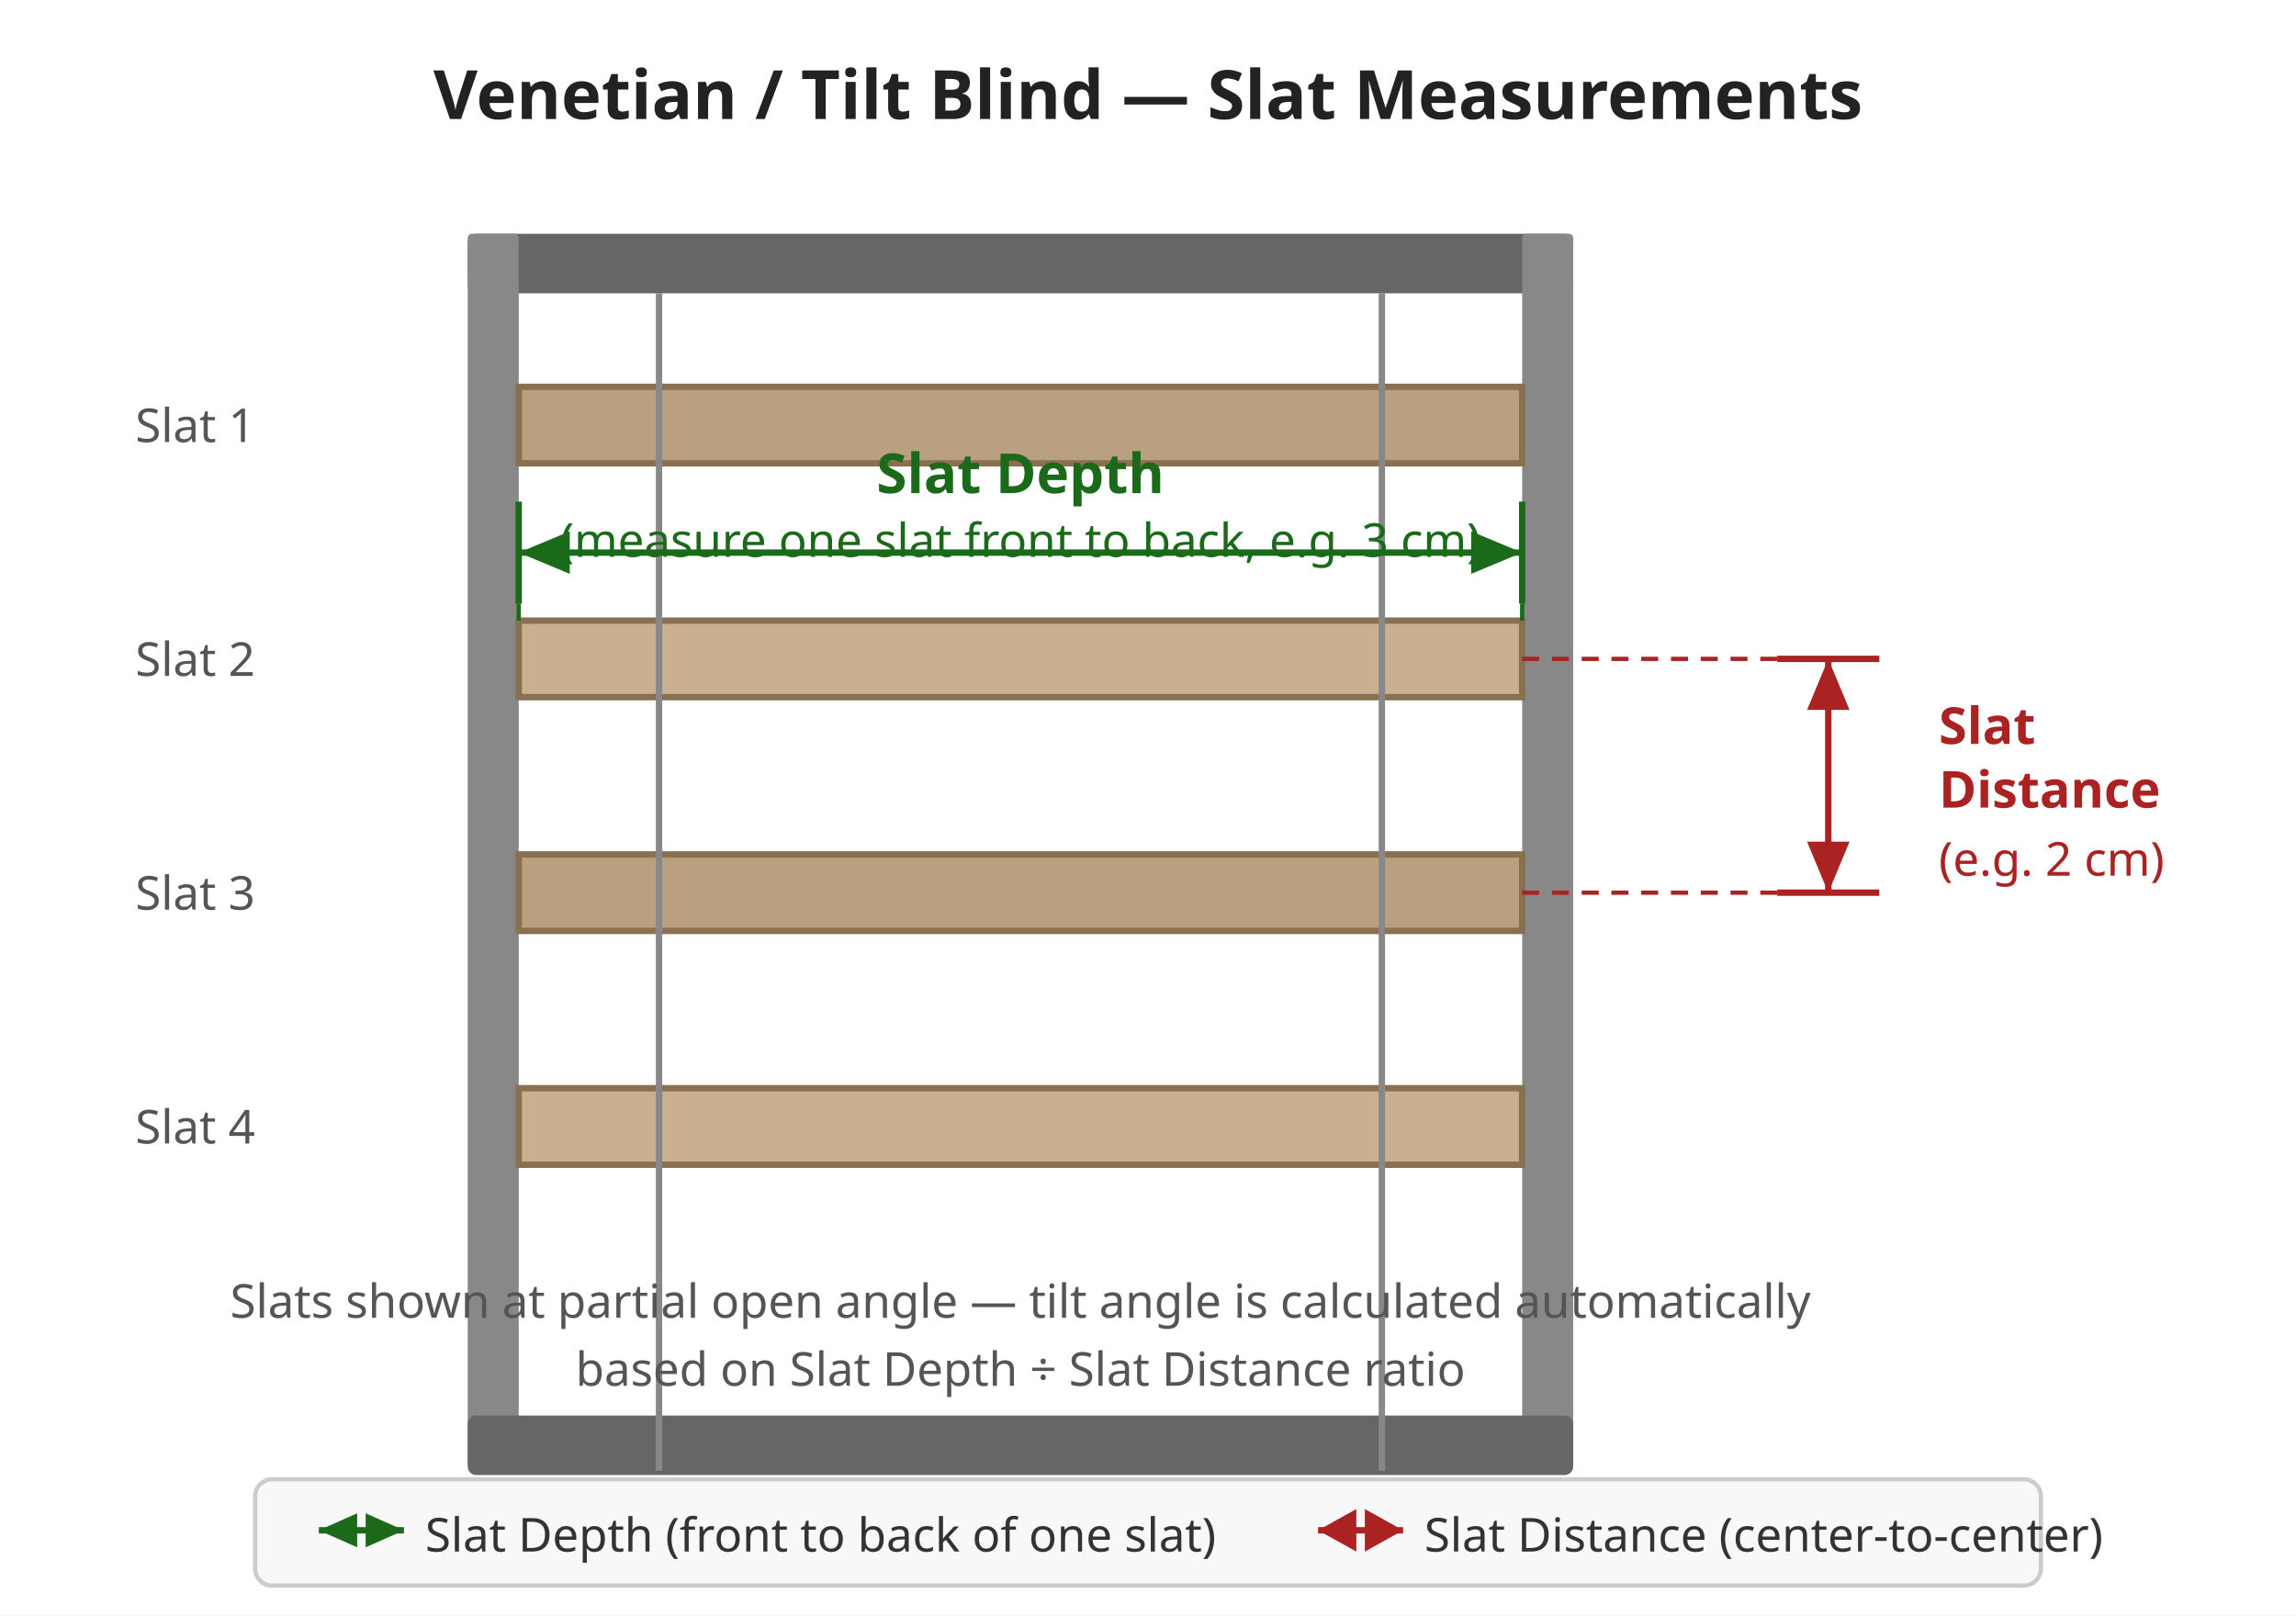
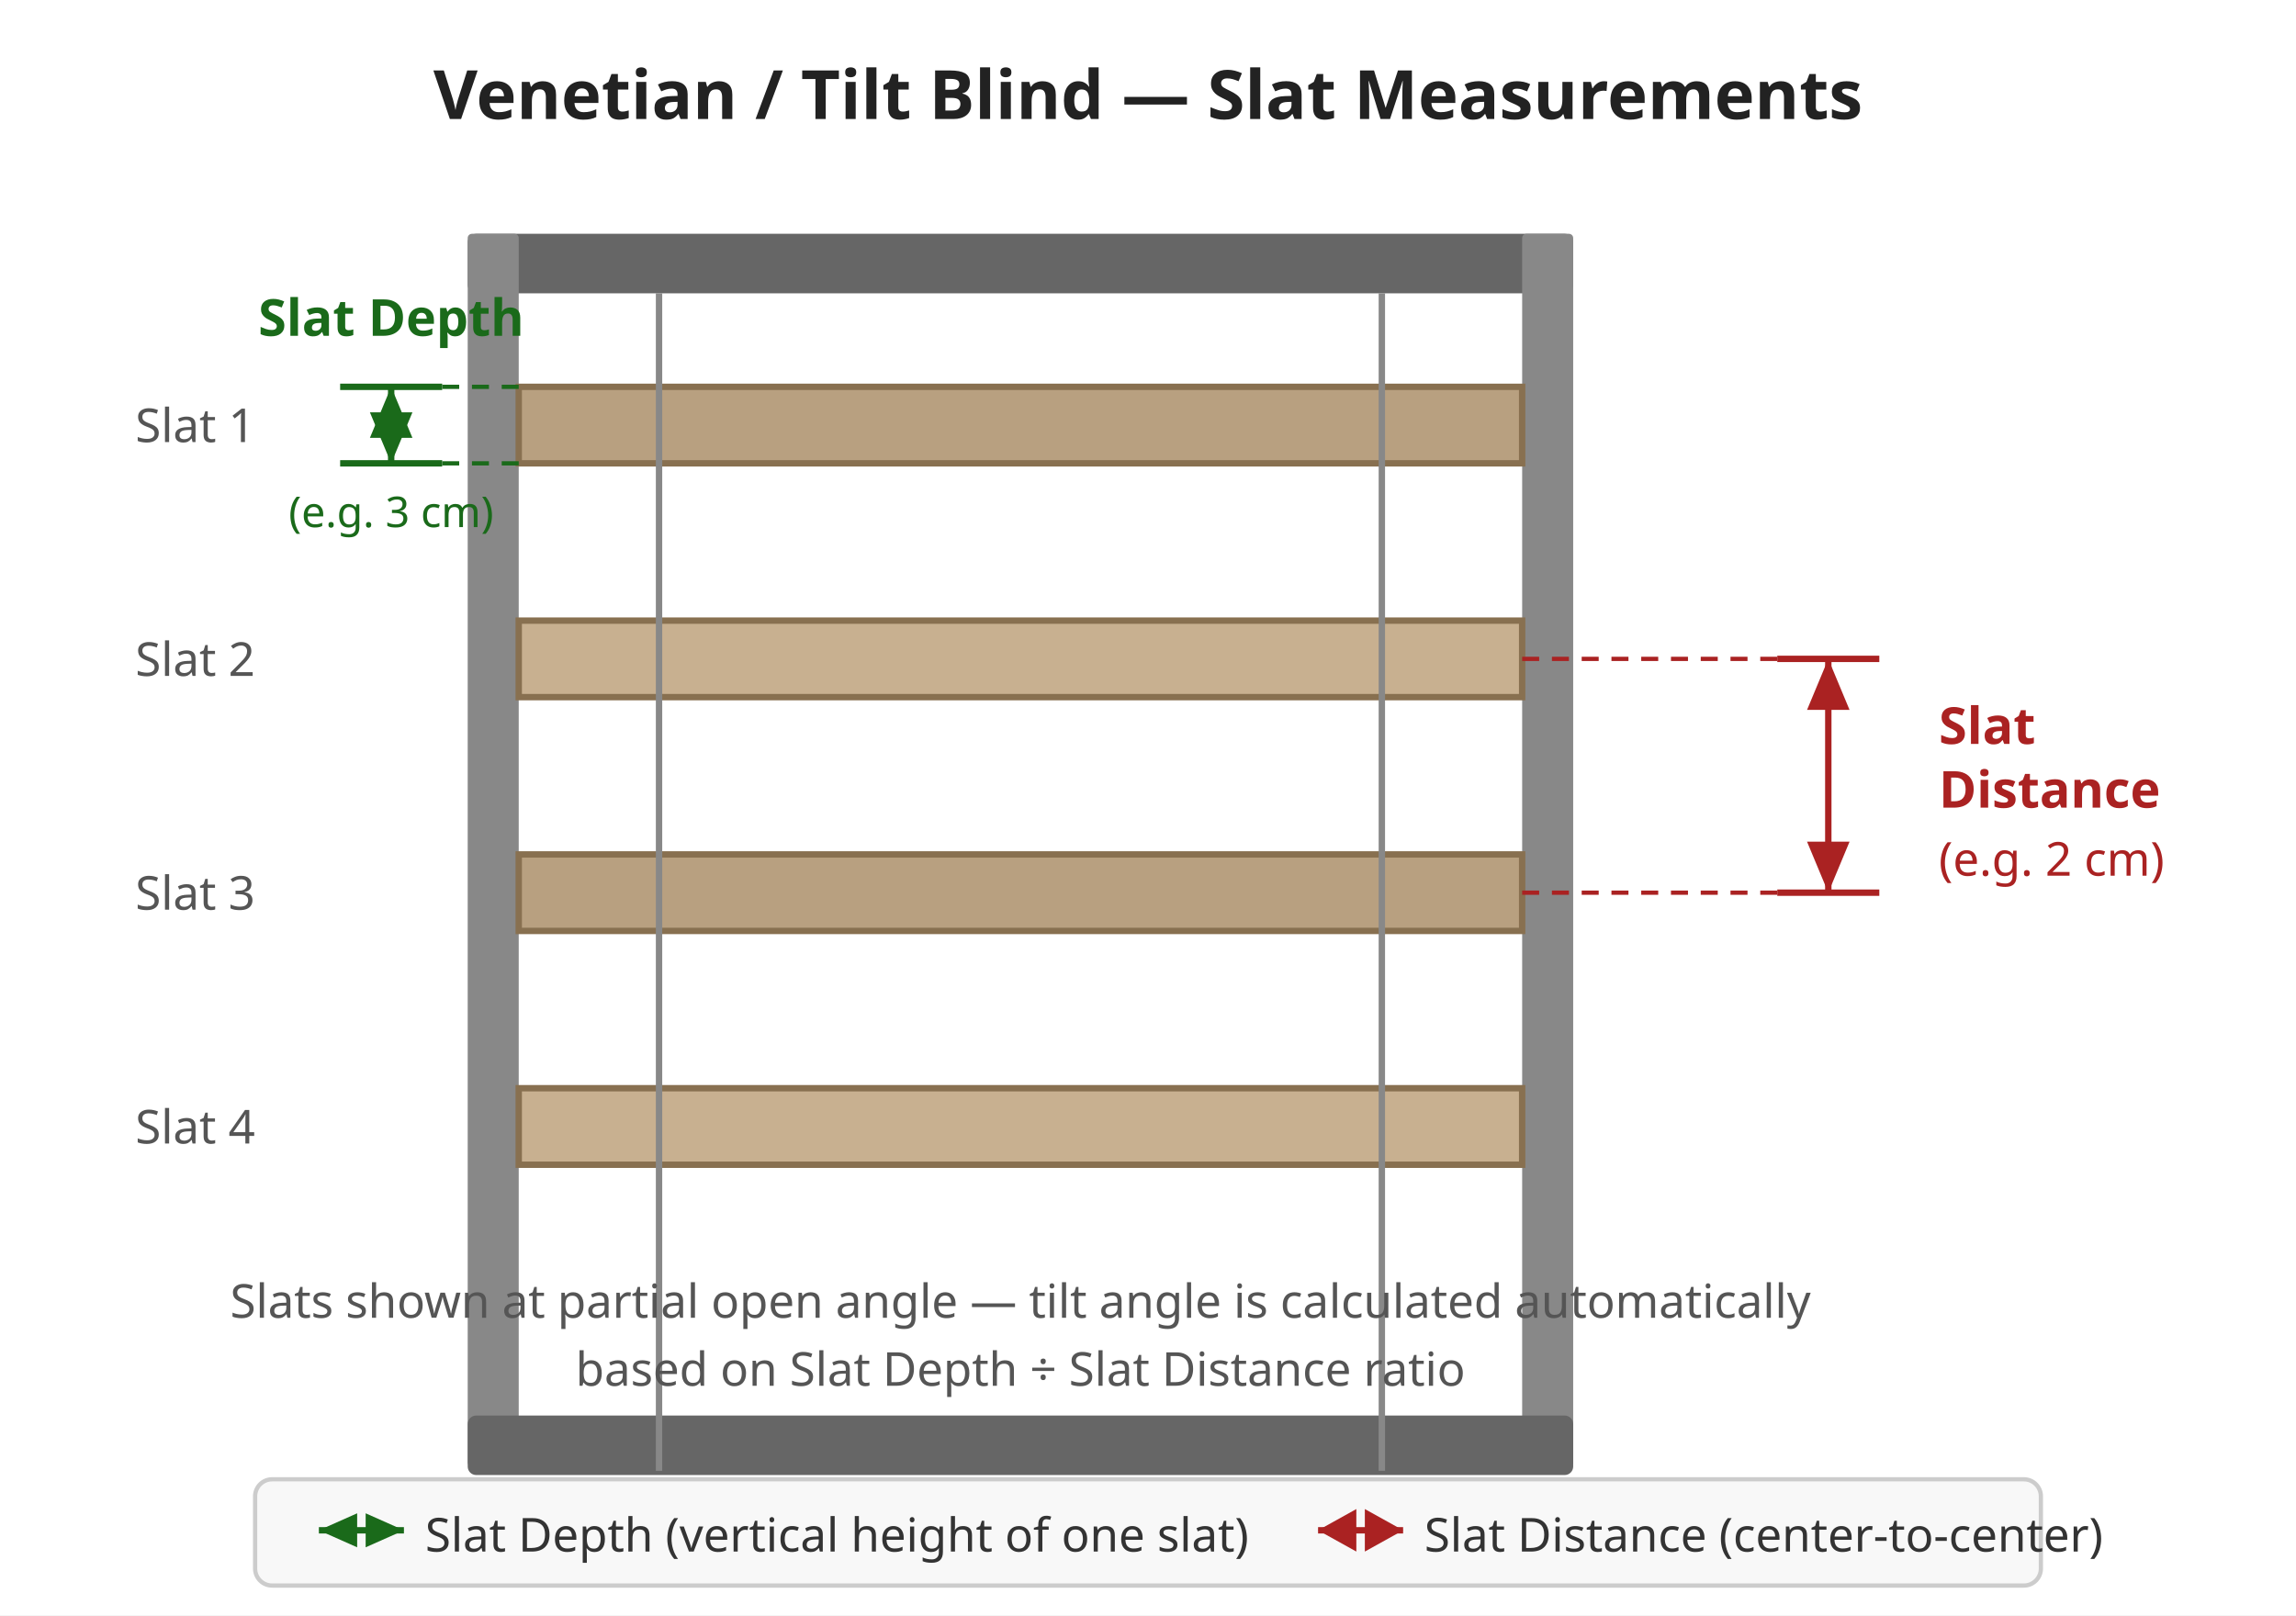
<svg xmlns="http://www.w3.org/2000/svg" viewBox="0 0 540 380" width="540" height="380" font-family="sans-serif">
  <rect width="540" height="380" fill="white" />
  <text x="270" y="28" text-anchor="middle" font-size="16" font-weight="bold" fill="#222">Venetian / Tilt Blind — Slat Measurements</text>
  <rect x="110" y="55" width="260" height="14" fill="#666" rx="2" />
  <rect x="110" y="55" width="12" height="290" fill="#888" rx="1" />
  <rect x="358" y="55" width="12" height="290" fill="#888" rx="1" />
  <rect x="110" y="333" width="260" height="14" fill="#666" rx="2" />
  <rect x="122" y="91" width="236" height="18" fill="#b8a080" stroke="#887050" stroke-width="1.5" />
  <rect x="122" y="146" width="236" height="18" fill="#c8b090" stroke="#887050" stroke-width="1.5" />
  <rect x="122" y="201" width="236" height="18" fill="#b8a080" stroke="#887050" stroke-width="1.5" />
  <rect x="122" y="256" width="236" height="18" fill="#c8b090" stroke="#887050" stroke-width="1.5" />
  <line x1="155" y1="69" x2="155" y2="346" stroke="#888" stroke-width="1.5" />
  <line x1="325" y1="69" x2="325" y2="346" stroke="#888" stroke-width="1.5" />
-   <line x1="122" y1="130" x2="358" y2="130" stroke="#1a6a1a" stroke-width="1.5" />
-   <polygon points="122,130 134,125 134,135" fill="#1a6a1a" />
-   <polygon points="358,130 346,125 346,135" fill="#1a6a1a" />
-   <line x1="122" y1="118" x2="122" y2="142" stroke="#1a6a1a" stroke-width="1.5" />
-   <line x1="358" y1="118" x2="358" y2="142" stroke="#1a6a1a" stroke-width="1.5" />
-   <line x1="122" y1="142" x2="122" y2="146" stroke="#1a6a1a" stroke-width="1" stroke-dasharray="4,3" />
-   <line x1="358" y1="142" x2="358" y2="146" stroke="#1a6a1a" stroke-width="1" stroke-dasharray="4,3" />
-   <text x="240" y="116" text-anchor="middle" font-size="13" fill="#1a6a1a" font-weight="bold">Slat Depth</text>
-   <text x="240" y="131" text-anchor="middle" font-size="11" fill="#1a6a1a">(measure one slat front to back, e.g. 3 cm)</text>
+   <line x1="92" y1="91" x2="92" y2="109" stroke="#1a6a1a" stroke-width="1.5" />
+   <polygon points="92,91 87,103 97,103" fill="#1a6a1a" />
+   <polygon points="92,109 87,97 97,97" fill="#1a6a1a" />
+   <line x1="80" y1="91" x2="104" y2="91" stroke="#1a6a1a" stroke-width="1.5" />
+   <line x1="80" y1="109" x2="104" y2="109" stroke="#1a6a1a" stroke-width="1.5" />
+   <line x1="104" y1="91" x2="122" y2="91" stroke="#1a6a1a" stroke-width="1" stroke-dasharray="4,3" />
+   <line x1="104" y1="109" x2="122" y2="109" stroke="#1a6a1a" stroke-width="1" stroke-dasharray="4,3" />
+   <text x="92" y="79" text-anchor="middle" font-size="12" fill="#1a6a1a" font-weight="bold">Slat Depth</text>
+   <text x="92" y="124" text-anchor="middle" font-size="10" fill="#1a6a1a">(e.g. 3 cm)</text>
  <line x1="430" y1="155" x2="430" y2="210" stroke="#aa2222" stroke-width="1.5" />
  <polygon points="430,155 425,167 435,167" fill="#aa2222" />
  <polygon points="430,210 425,198 435,198" fill="#aa2222" />
  <line x1="418" y1="155" x2="442" y2="155" stroke="#aa2222" stroke-width="1.5" />
  <line x1="418" y1="210" x2="442" y2="210" stroke="#aa2222" stroke-width="1.5" />
  <line x1="358" y1="155" x2="442" y2="155" stroke="#aa2222" stroke-width="1" stroke-dasharray="4,3" />
  <line x1="358" y1="210" x2="442" y2="210" stroke="#aa2222" stroke-width="1" stroke-dasharray="4,3" />
  <text x="456" y="175" font-size="12" fill="#aa2222" font-weight="bold">Slat</text>
  <text x="456" y="190" font-size="12" fill="#aa2222" font-weight="bold">Distance</text>
  <text x="456" y="206" font-size="11" fill="#aa2222">(e.g. 2 cm)</text>
  <text x="60" y="104" text-anchor="end" font-size="11" fill="#555">Slat 1</text>
  <text x="60" y="159" text-anchor="end" font-size="11" fill="#555">Slat 2</text>
  <text x="60" y="214" text-anchor="end" font-size="11" fill="#555">Slat 3</text>
  <text x="60" y="269" text-anchor="end" font-size="11" fill="#555">Slat 4</text>
  <text x="240" y="310" text-anchor="middle" font-size="11" fill="#555">Slats shown at partial open angle — tilt angle is calculated automatically</text>
  <text x="240" y="326" text-anchor="middle" font-size="11" fill="#555">based on Slat Depth ÷ Slat Distance ratio</text>
  <rect x="60" y="348" width="420" height="25" rx="4" fill="#f8f8f8" stroke="#ccc" stroke-width="1" />
  <line x1="75" y1="360" x2="95" y2="360" stroke="#1a6a1a" stroke-width="1.5" />
  <polygon points="75,360 84,356 84,364" fill="#1a6a1a" />
  <polygon points="95,360 86,356 86,364" fill="#1a6a1a" />
-   <text x="100" y="365" font-size="11" fill="#333">Slat Depth (front to back of one slat)</text>
+   <text x="100" y="365" font-size="11" fill="#333">Slat Depth (vertical height of one slat)</text>
  <line x1="310" y1="360" x2="330" y2="360" stroke="#aa2222" stroke-width="1.5" />
  <polygon points="310,360 319,355 319,365" fill="#aa2222" />
  <polygon points="330,360 321,355 321,365" fill="#aa2222" />
  <text x="335" y="365" font-size="11" fill="#333">Slat Distance (center-to-center)</text>
</svg>
